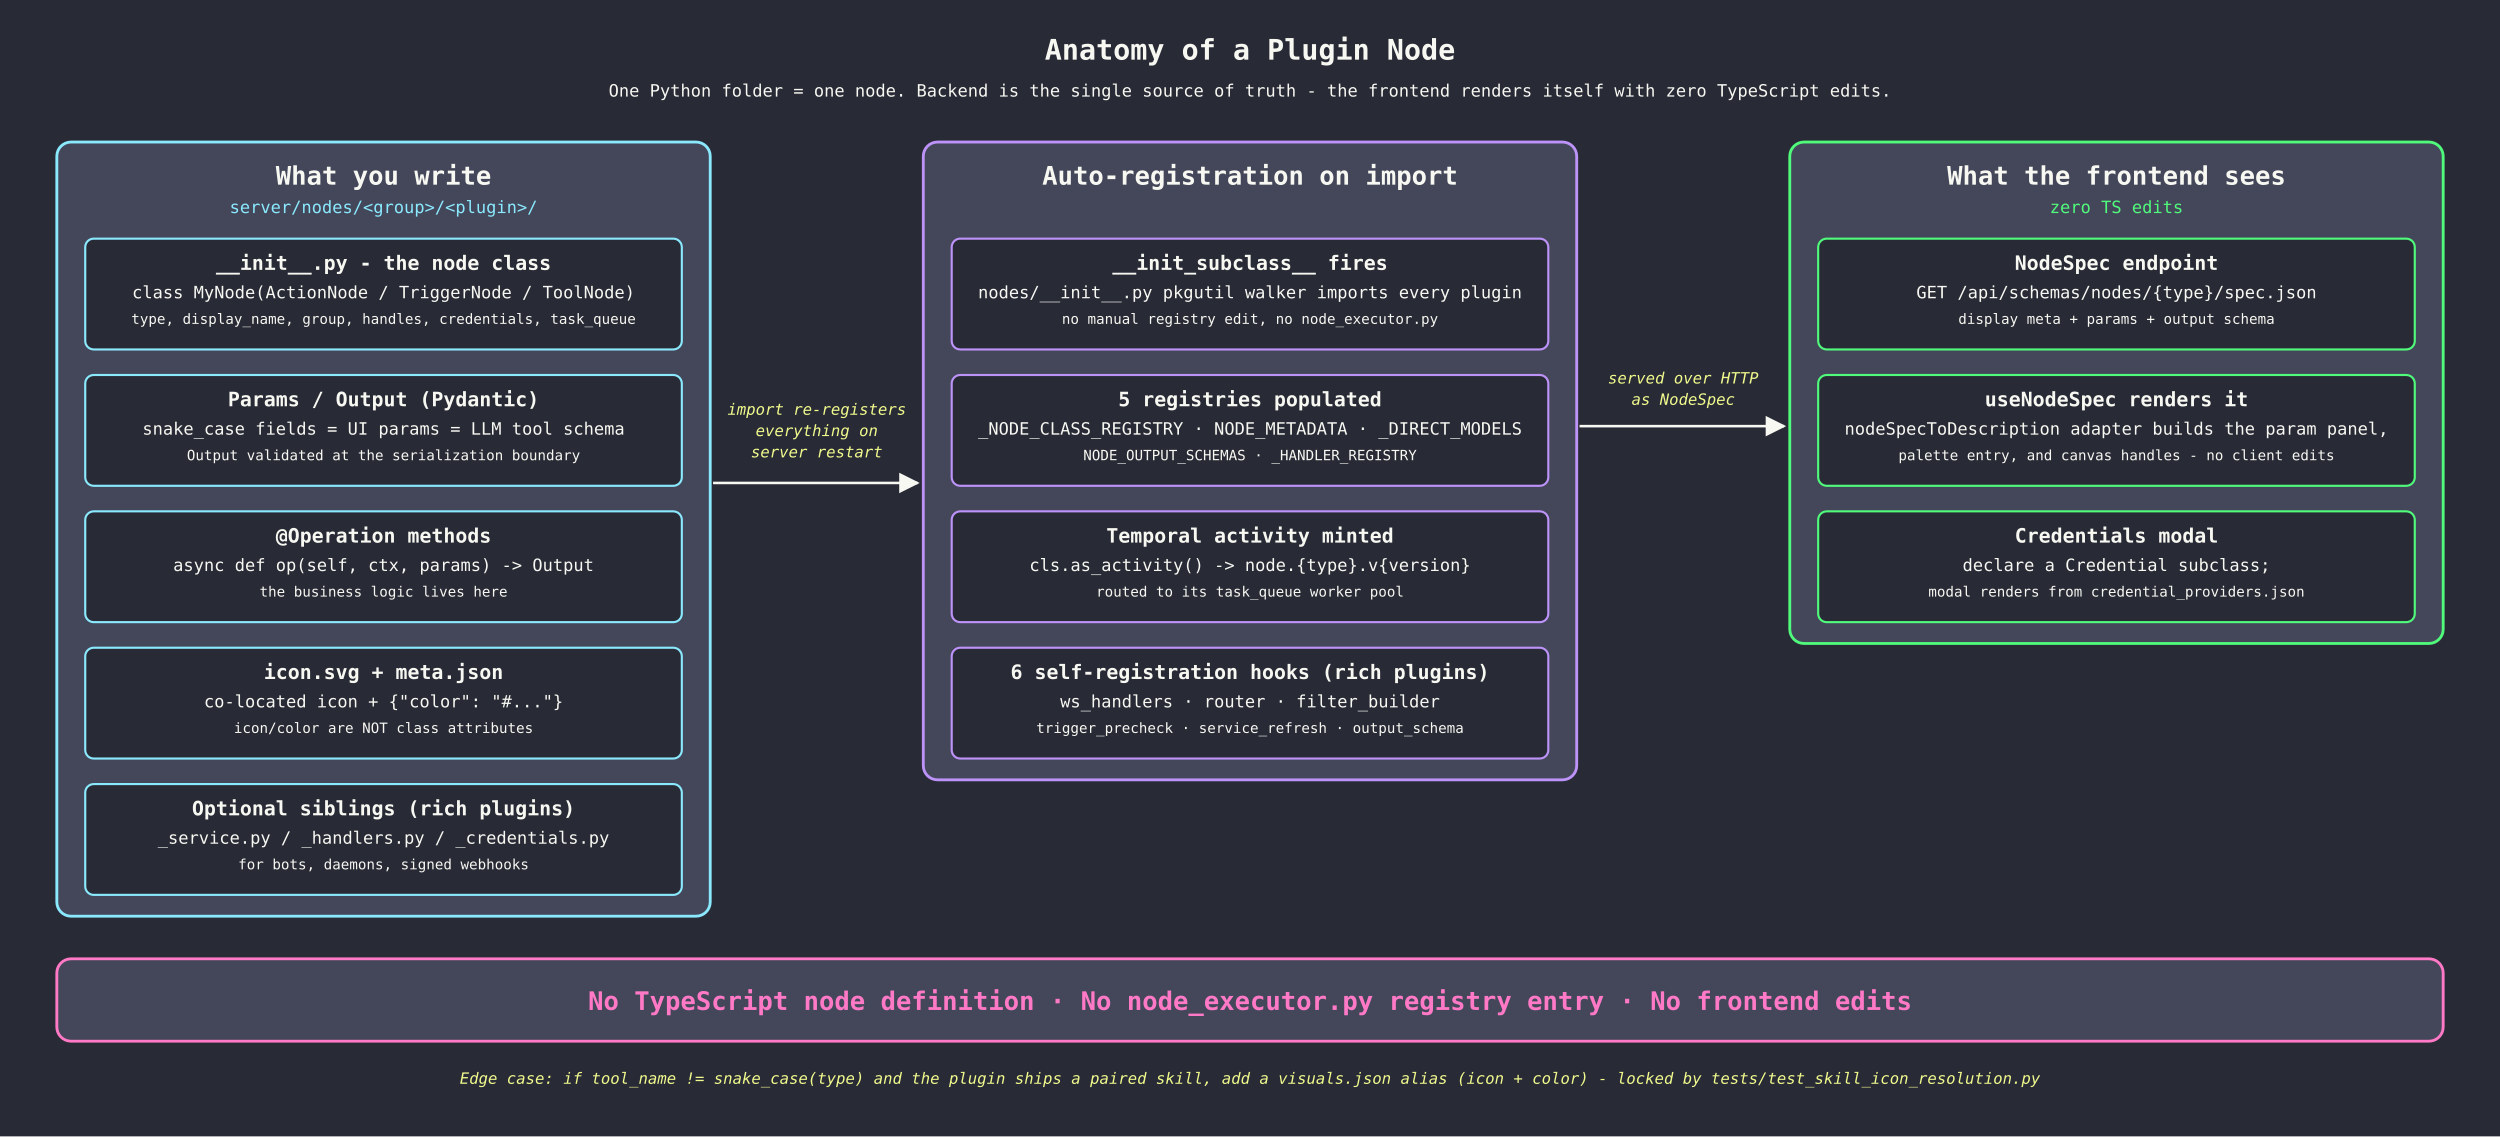
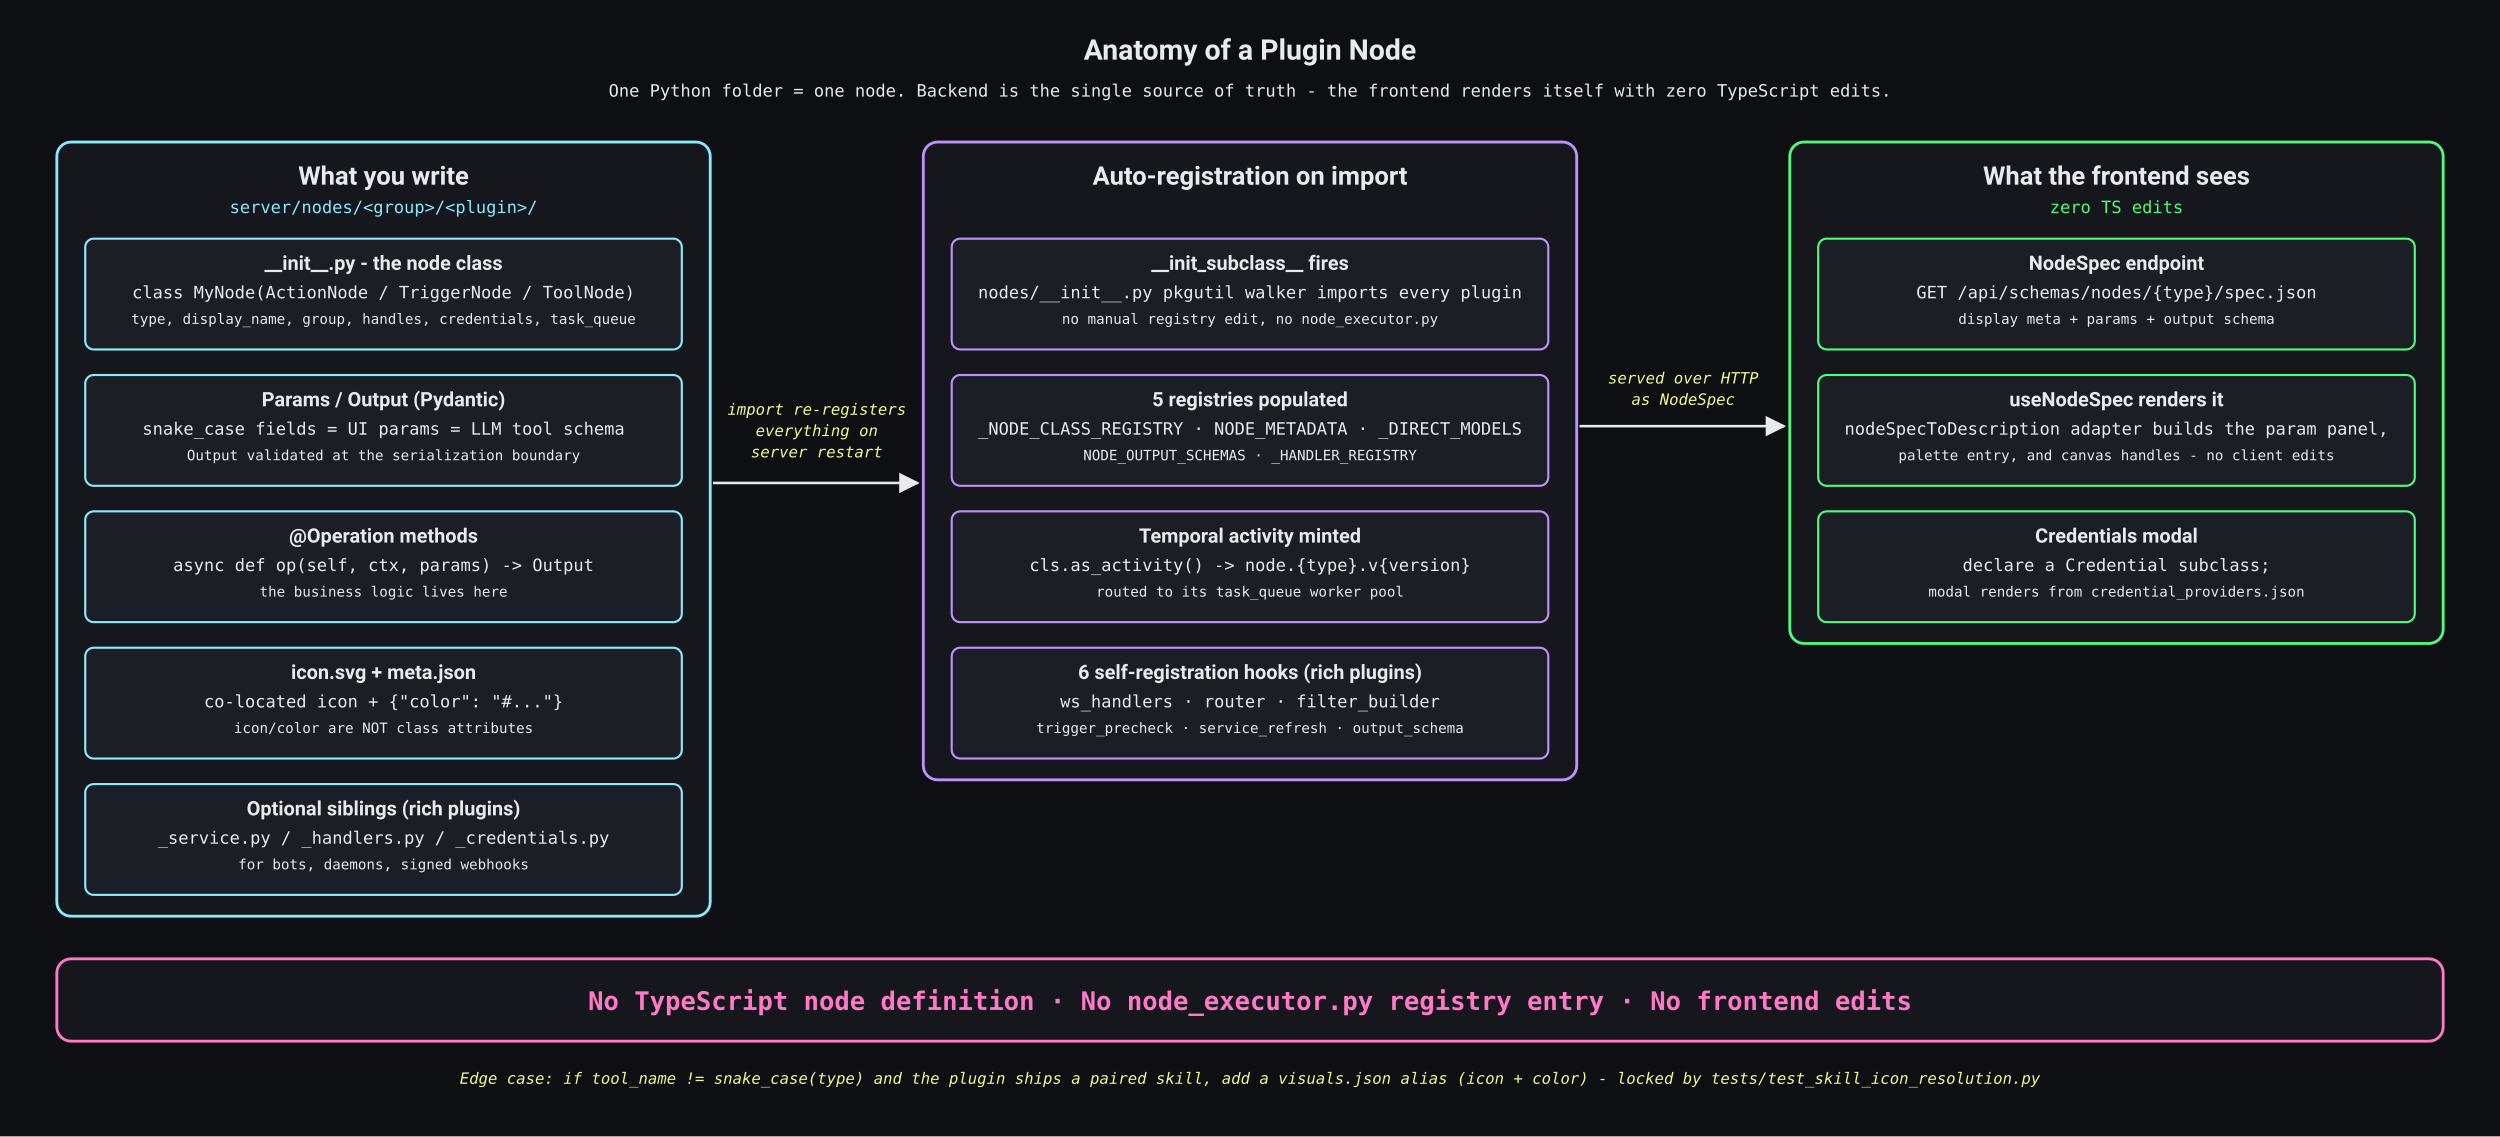
- <svg xmlns="http://www.w3.org/2000/svg" viewBox="0 0 1760 800" width="100%" preserveAspectRatio="xMidYMid meet" font-family="ui-monospace, 'SFMono-Regular', Menlo, Consolas, monospace">
+ <svg xmlns="http://www.w3.org/2000/svg" viewBox="0 0 1760 800" width="100%" preserveAspectRatio="xMidYMid meet" font-family="ui-monospace, SFMono-Regular, 'SF Mono', Menlo, Monaco, Consolas, monospace">
  <defs>
    <marker id="arrow" viewBox="0 0 10 10" refX="9" refY="5" markerWidth="8" markerHeight="8" orient="auto-start-reverse">
-       <path d="M0,0 L10,5 L0,10 z" fill="#f8f8f2" />
+       <path d="M0,0 L10,5 L0,10 z" fill="#e8eaed" />
    </marker>
    <style>
-       .bg { fill: #282a36; }
-       .panel { fill: #44475a; stroke-width: 2; }
+       .bg { fill: #0d0f13; }
+       .panel { fill: #15171c; stroke-width: 2; }
      .p-cyan { stroke: #8be9fd; } .p-purple { stroke: #bd93f9; } .p-orange { stroke: #ffb86c; } .p-green { stroke: #50fa7b; } .p-pink { stroke: #ff79c6; }
-       .title { fill: #f8f8f2; font-size: 20px; font-weight: 700; }
-       .h1 { fill: #f8f8f2; font-size: 18px; font-weight: 700; }
-       .h2 { fill: #f8f8f2; font-size: 14px; font-weight: 700; }
-       .sub { fill: #f8f8f2; font-size: 12px; }
-       .small { fill: #f8f8f2; font-size: 10px; }
+       .title { fill: #e8eaed; font-size: 20px; font-weight: 700; }
+       .h1 { fill: #e8eaed; font-size: 18px; font-weight: 700; }
+       .h2 { fill: #e8eaed; font-size: 14px; font-weight: 700; }
+       .sub { fill: #e8eaed; font-size: 12px; }
+       .small { fill: #e8eaed; font-size: 10px; }
      .label { fill: #f1fa8c; font-size: 11px; font-style: italic; }
-       .conn { stroke: #f8f8f2; stroke-width: 1.8; fill: none; }
-       .conn-dot { stroke: #6272a4; stroke-width: 1.5; fill: none; stroke-dasharray: 4 4; }
-       .box { fill: #282a36; stroke-width: 1.5; }
-       .tier-label { fill: #6272a4; font-size: 11px; text-transform: uppercase; letter-spacing: 1px; }
+       .conn { stroke: #e8eaed; stroke-width: 1.8; fill: none; }
+       .conn-dot { stroke: #9aa1ac; stroke-width: 1.5; fill: none; stroke-dasharray: 4 4; }
+       .box { fill: #1b1e25; stroke-width: 1.5; }
+       .tier-label { fill: #9aa1ac; font-size: 11px; text-transform: uppercase; letter-spacing: 1px; }
      .accent-cyan { fill: #8be9fd; } .accent-purple { fill: #bd93f9; } .accent-green { fill: #50fa7b; } .accent-orange { fill: #ffb86c; } .accent-pink { fill: #ff79c6; }
+           .title, .h1, .h2 { font-family: 'Geist Variable', system-ui, -apple-system, BlinkMacSystemFont, 'Segoe UI', Roboto, sans-serif; }
    </style>
  </defs>
  <rect class="bg" width="1760" height="800" />
  <text x="880" y="42" class="title" text-anchor="middle">Anatomy of a Plugin Node</text>
  <text x="880" y="68" class="sub" text-anchor="middle">One Python folder = one node. Backend is the single source of truth - the frontend renders itself with zero TypeScript edits.</text>
  <rect class="panel p-cyan" x="40" y="100" width="460" height="545" rx="10" />
  <text x="270" y="130" class="h1" text-anchor="middle">What you write</text>
  <text x="270" y="150" class="accent-cyan" font-size="12" text-anchor="middle">server/nodes/&lt;group&gt;/&lt;plugin&gt;/</text>
  <rect class="box p-cyan" x="60" y="168" width="420" height="78" rx="6" />
  <text x="270" y="190" class="h2" text-anchor="middle">__init__.py - the node class</text>
  <text x="270" y="210" class="sub" text-anchor="middle">class MyNode(ActionNode / TriggerNode / ToolNode)</text>
  <text x="270" y="228" class="small" text-anchor="middle">type, display_name, group, handles, credentials, task_queue</text>
  <rect class="box p-cyan" x="60" y="264" width="420" height="78" rx="6" />
  <text x="270" y="286" class="h2" text-anchor="middle">Params / Output (Pydantic)</text>
  <text x="270" y="306" class="sub" text-anchor="middle">snake_case fields = UI params = LLM tool schema</text>
  <text x="270" y="324" class="small" text-anchor="middle">Output validated at the serialization boundary</text>
  <rect class="box p-cyan" x="60" y="360" width="420" height="78" rx="6" />
  <text x="270" y="382" class="h2" text-anchor="middle">@Operation methods</text>
  <text x="270" y="402" class="sub" text-anchor="middle">async def op(self, ctx, params) -&gt; Output</text>
  <text x="270" y="420" class="small" text-anchor="middle">the business logic lives here</text>
  <rect class="box p-cyan" x="60" y="456" width="420" height="78" rx="6" />
  <text x="270" y="478" class="h2" text-anchor="middle">icon.svg + meta.json</text>
  <text x="270" y="498" class="sub" text-anchor="middle">co-located icon + {"color": "#..."}</text>
  <text x="270" y="516" class="small" text-anchor="middle">icon/color are NOT class attributes</text>
  <rect class="box p-cyan" x="60" y="552" width="420" height="78" rx="6" />
  <text x="270" y="574" class="h2" text-anchor="middle">Optional siblings (rich plugins)</text>
  <text x="270" y="594" class="sub" text-anchor="middle">_service.py / _handlers.py / _credentials.py</text>
  <text x="270" y="612" class="small" text-anchor="middle">for bots, daemons, signed webhooks</text>
  <rect class="panel p-purple" x="650" y="100" width="460" height="449" rx="10" />
  <text x="880" y="130" class="h1" text-anchor="middle">Auto-registration on import</text>
  <rect class="box p-purple" x="670" y="168" width="420" height="78" rx="6" />
  <text x="880" y="190" class="h2" text-anchor="middle">__init_subclass__ fires</text>
  <text x="880" y="210" class="sub" text-anchor="middle">nodes/__init__.py pkgutil walker imports every plugin</text>
  <text x="880" y="228" class="small" text-anchor="middle">no manual registry edit, no node_executor.py</text>
  <rect class="box p-purple" x="670" y="264" width="420" height="78" rx="6" />
  <text x="880" y="286" class="h2" text-anchor="middle">5 registries populated</text>
  <text x="880" y="306" class="sub" text-anchor="middle">_NODE_CLASS_REGISTRY · NODE_METADATA · _DIRECT_MODELS</text>
  <text x="880" y="324" class="small" text-anchor="middle">NODE_OUTPUT_SCHEMAS · _HANDLER_REGISTRY</text>
  <rect class="box p-purple" x="670" y="360" width="420" height="78" rx="6" />
  <text x="880" y="382" class="h2" text-anchor="middle">Temporal activity minted</text>
  <text x="880" y="402" class="sub" text-anchor="middle">cls.as_activity() -&gt; node.{type}.v{version}</text>
  <text x="880" y="420" class="small" text-anchor="middle">routed to its task_queue worker pool</text>
  <rect class="box p-purple" x="670" y="456" width="420" height="78" rx="6" />
  <text x="880" y="478" class="h2" text-anchor="middle">6 self-registration hooks (rich plugins)</text>
  <text x="880" y="498" class="sub" text-anchor="middle">ws_handlers · router · filter_builder</text>
  <text x="880" y="516" class="small" text-anchor="middle">trigger_precheck · service_refresh · output_schema</text>
  <rect class="panel p-green" x="1260" y="100" width="460" height="353" rx="10" />
  <text x="1490" y="130" class="h1" text-anchor="middle">What the frontend sees</text>
  <text x="1490" y="150" class="accent-green" font-size="12" text-anchor="middle">zero TS edits</text>
  <rect class="box p-green" x="1280" y="168" width="420" height="78" rx="6" />
  <text x="1490" y="190" class="h2" text-anchor="middle">NodeSpec endpoint</text>
  <text x="1490" y="210" class="sub" text-anchor="middle">GET /api/schemas/nodes/{type}/spec.json</text>
  <text x="1490" y="228" class="small" text-anchor="middle">display meta + params + output schema</text>
  <rect class="box p-green" x="1280" y="264" width="420" height="78" rx="6" />
  <text x="1490" y="286" class="h2" text-anchor="middle">useNodeSpec renders it</text>
  <text x="1490" y="306" class="sub" text-anchor="middle">nodeSpecToDescription adapter builds the param panel,</text>
  <text x="1490" y="324" class="small" text-anchor="middle">palette entry, and canvas handles - no client edits</text>
  <rect class="box p-green" x="1280" y="360" width="420" height="78" rx="6" />
  <text x="1490" y="382" class="h2" text-anchor="middle">Credentials modal</text>
  <text x="1490" y="402" class="sub" text-anchor="middle">declare a Credential subclass;</text>
  <text x="1490" y="420" class="small" text-anchor="middle">modal renders from credential_providers.json</text>
  <text x="575" y="292" class="label" text-anchor="middle">import re-registers</text>
  <text x="575" y="307" class="label" text-anchor="middle">everything on</text>
  <text x="575" y="322" class="label" text-anchor="middle">server restart</text>
  <path class="conn" d="M 502 340 L 646 340" marker-end="url(#arrow)" />
  <text x="1185" y="270" class="label" text-anchor="middle">served over HTTP</text>
  <text x="1185" y="285" class="label" text-anchor="middle">as NodeSpec</text>
  <path class="conn" d="M 1112 300 L 1256 300" marker-end="url(#arrow)" />
  <rect class="panel p-pink" x="40" y="675" width="1680" height="58" rx="10" />
  <text x="880" y="711" class="accent-pink" font-size="18" font-weight="700" text-anchor="middle">No TypeScript node definition · No node_executor.py registry entry · No frontend edits</text>
  <text x="880" y="763" class="label" text-anchor="middle">Edge case: if tool_name != snake_case(type) and the plugin ships a paired skill, add a visuals.json alias (icon + color) - locked by tests/test_skill_icon_resolution.py</text>
</svg>
